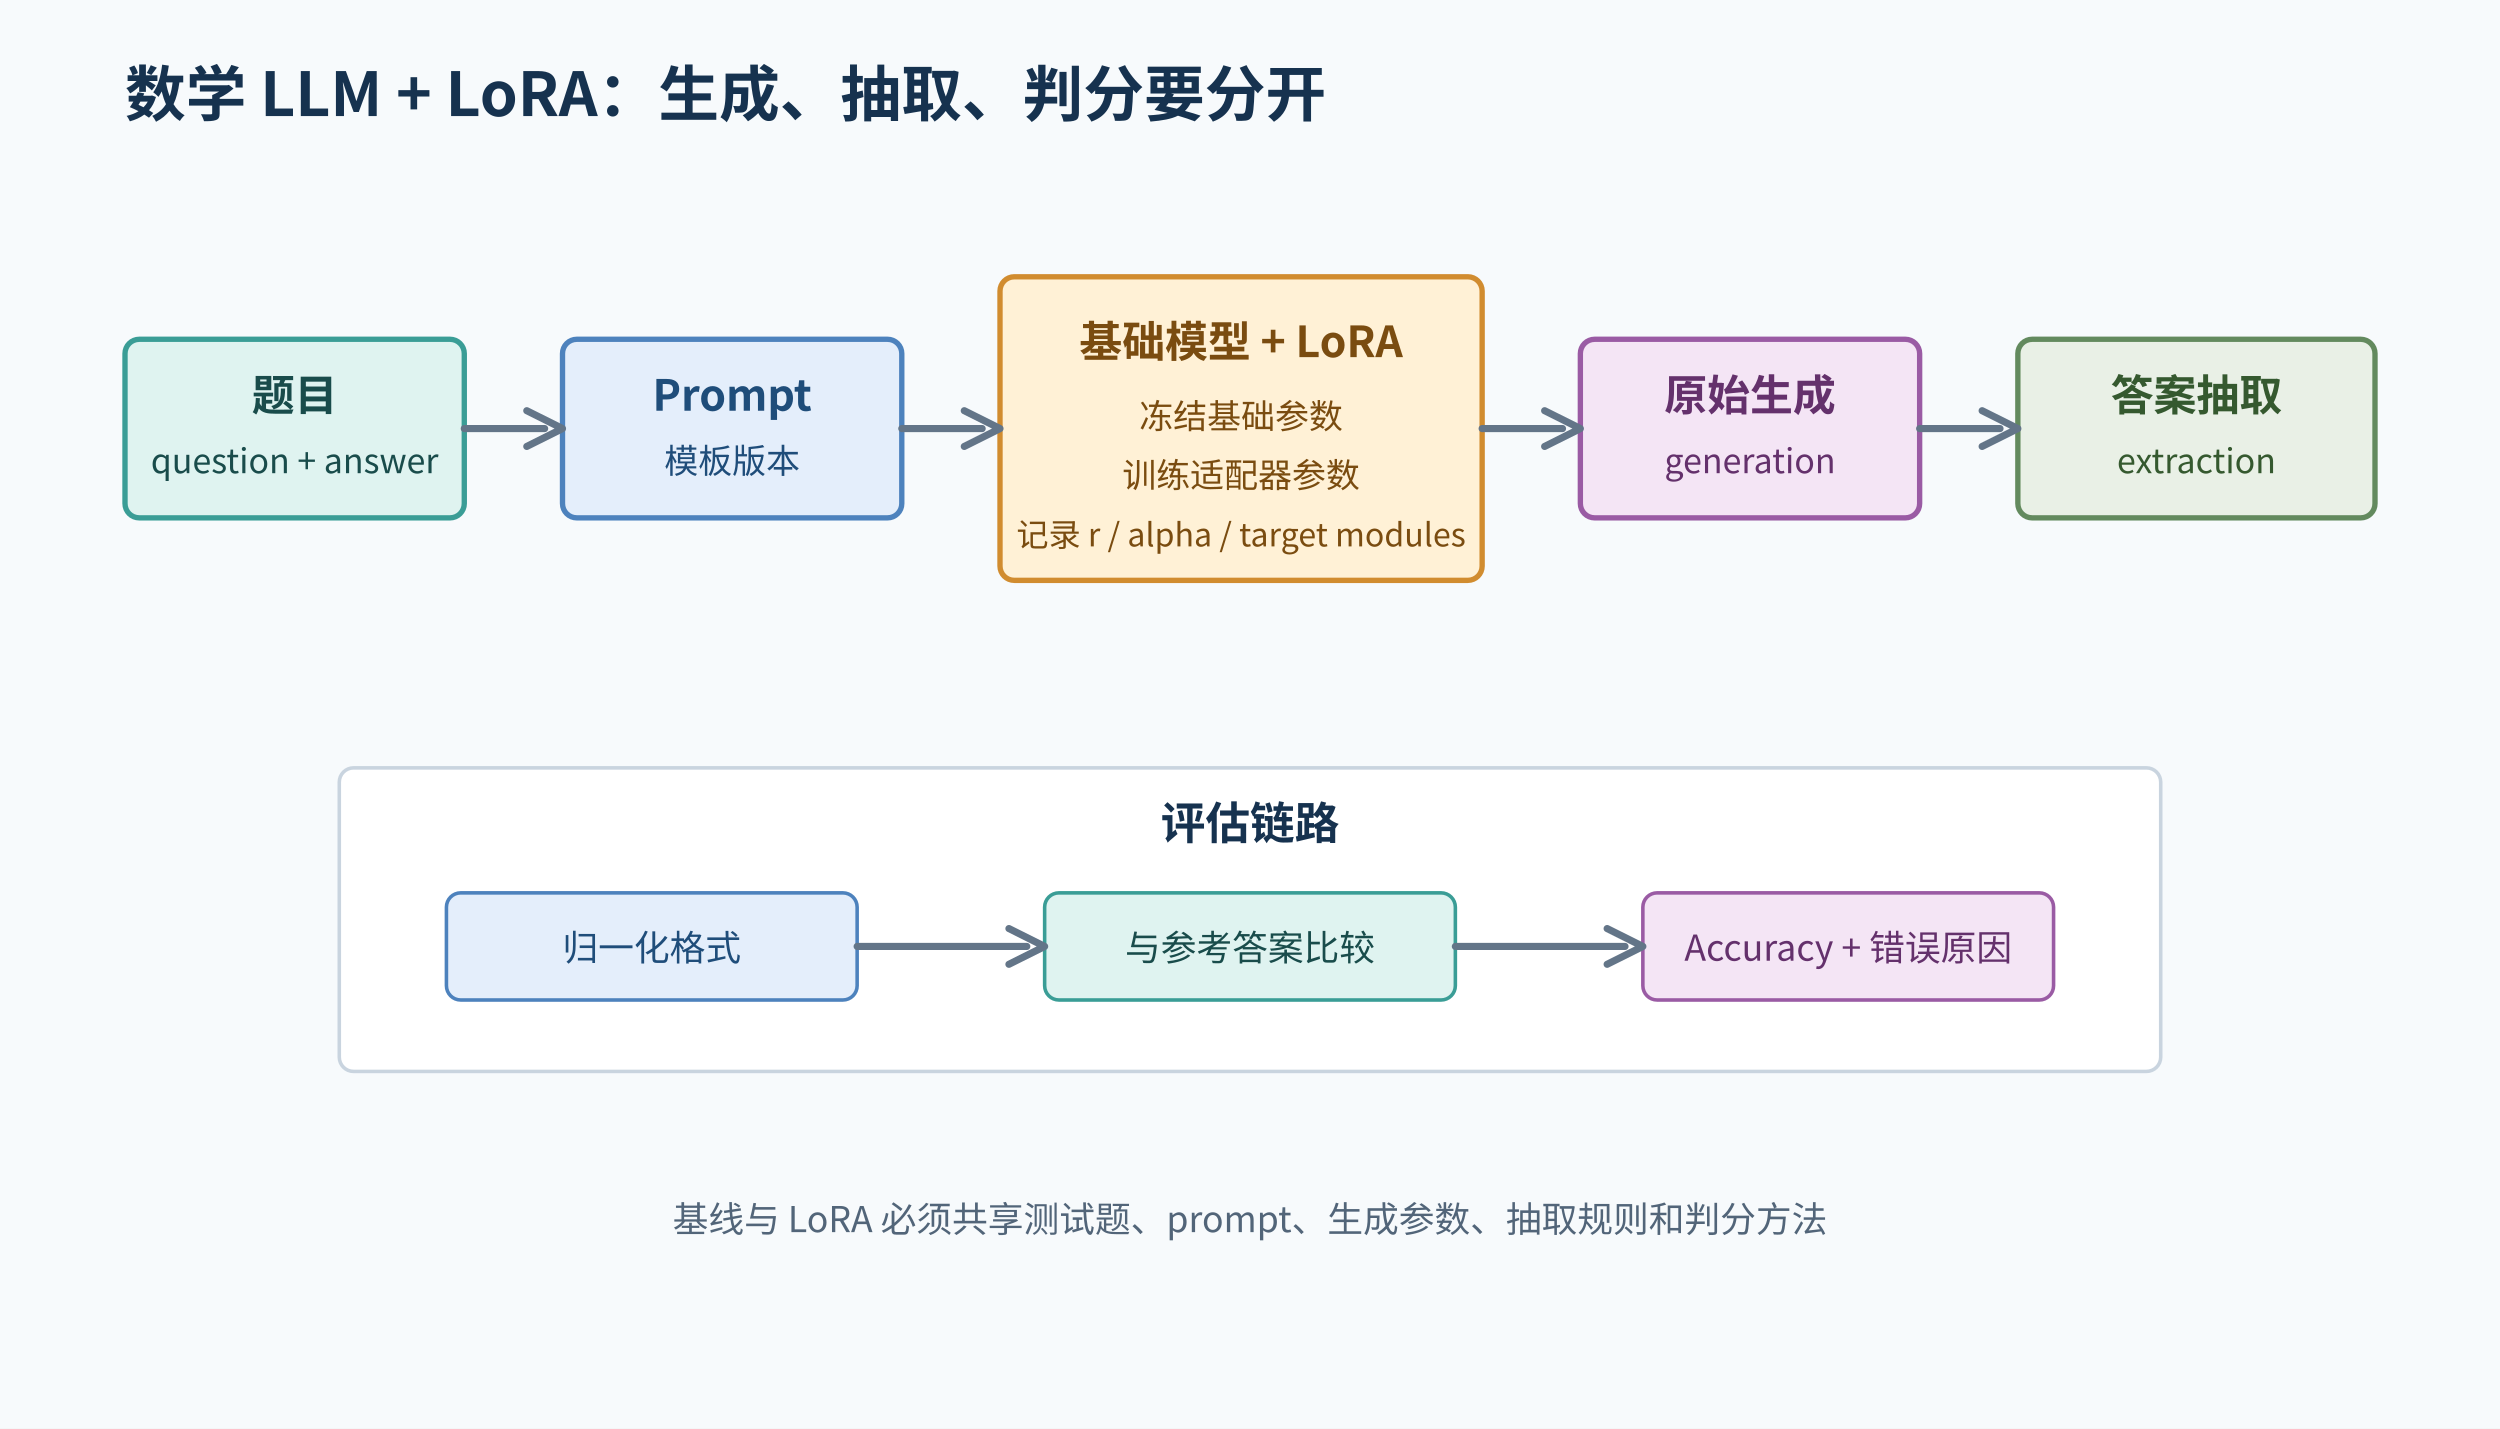
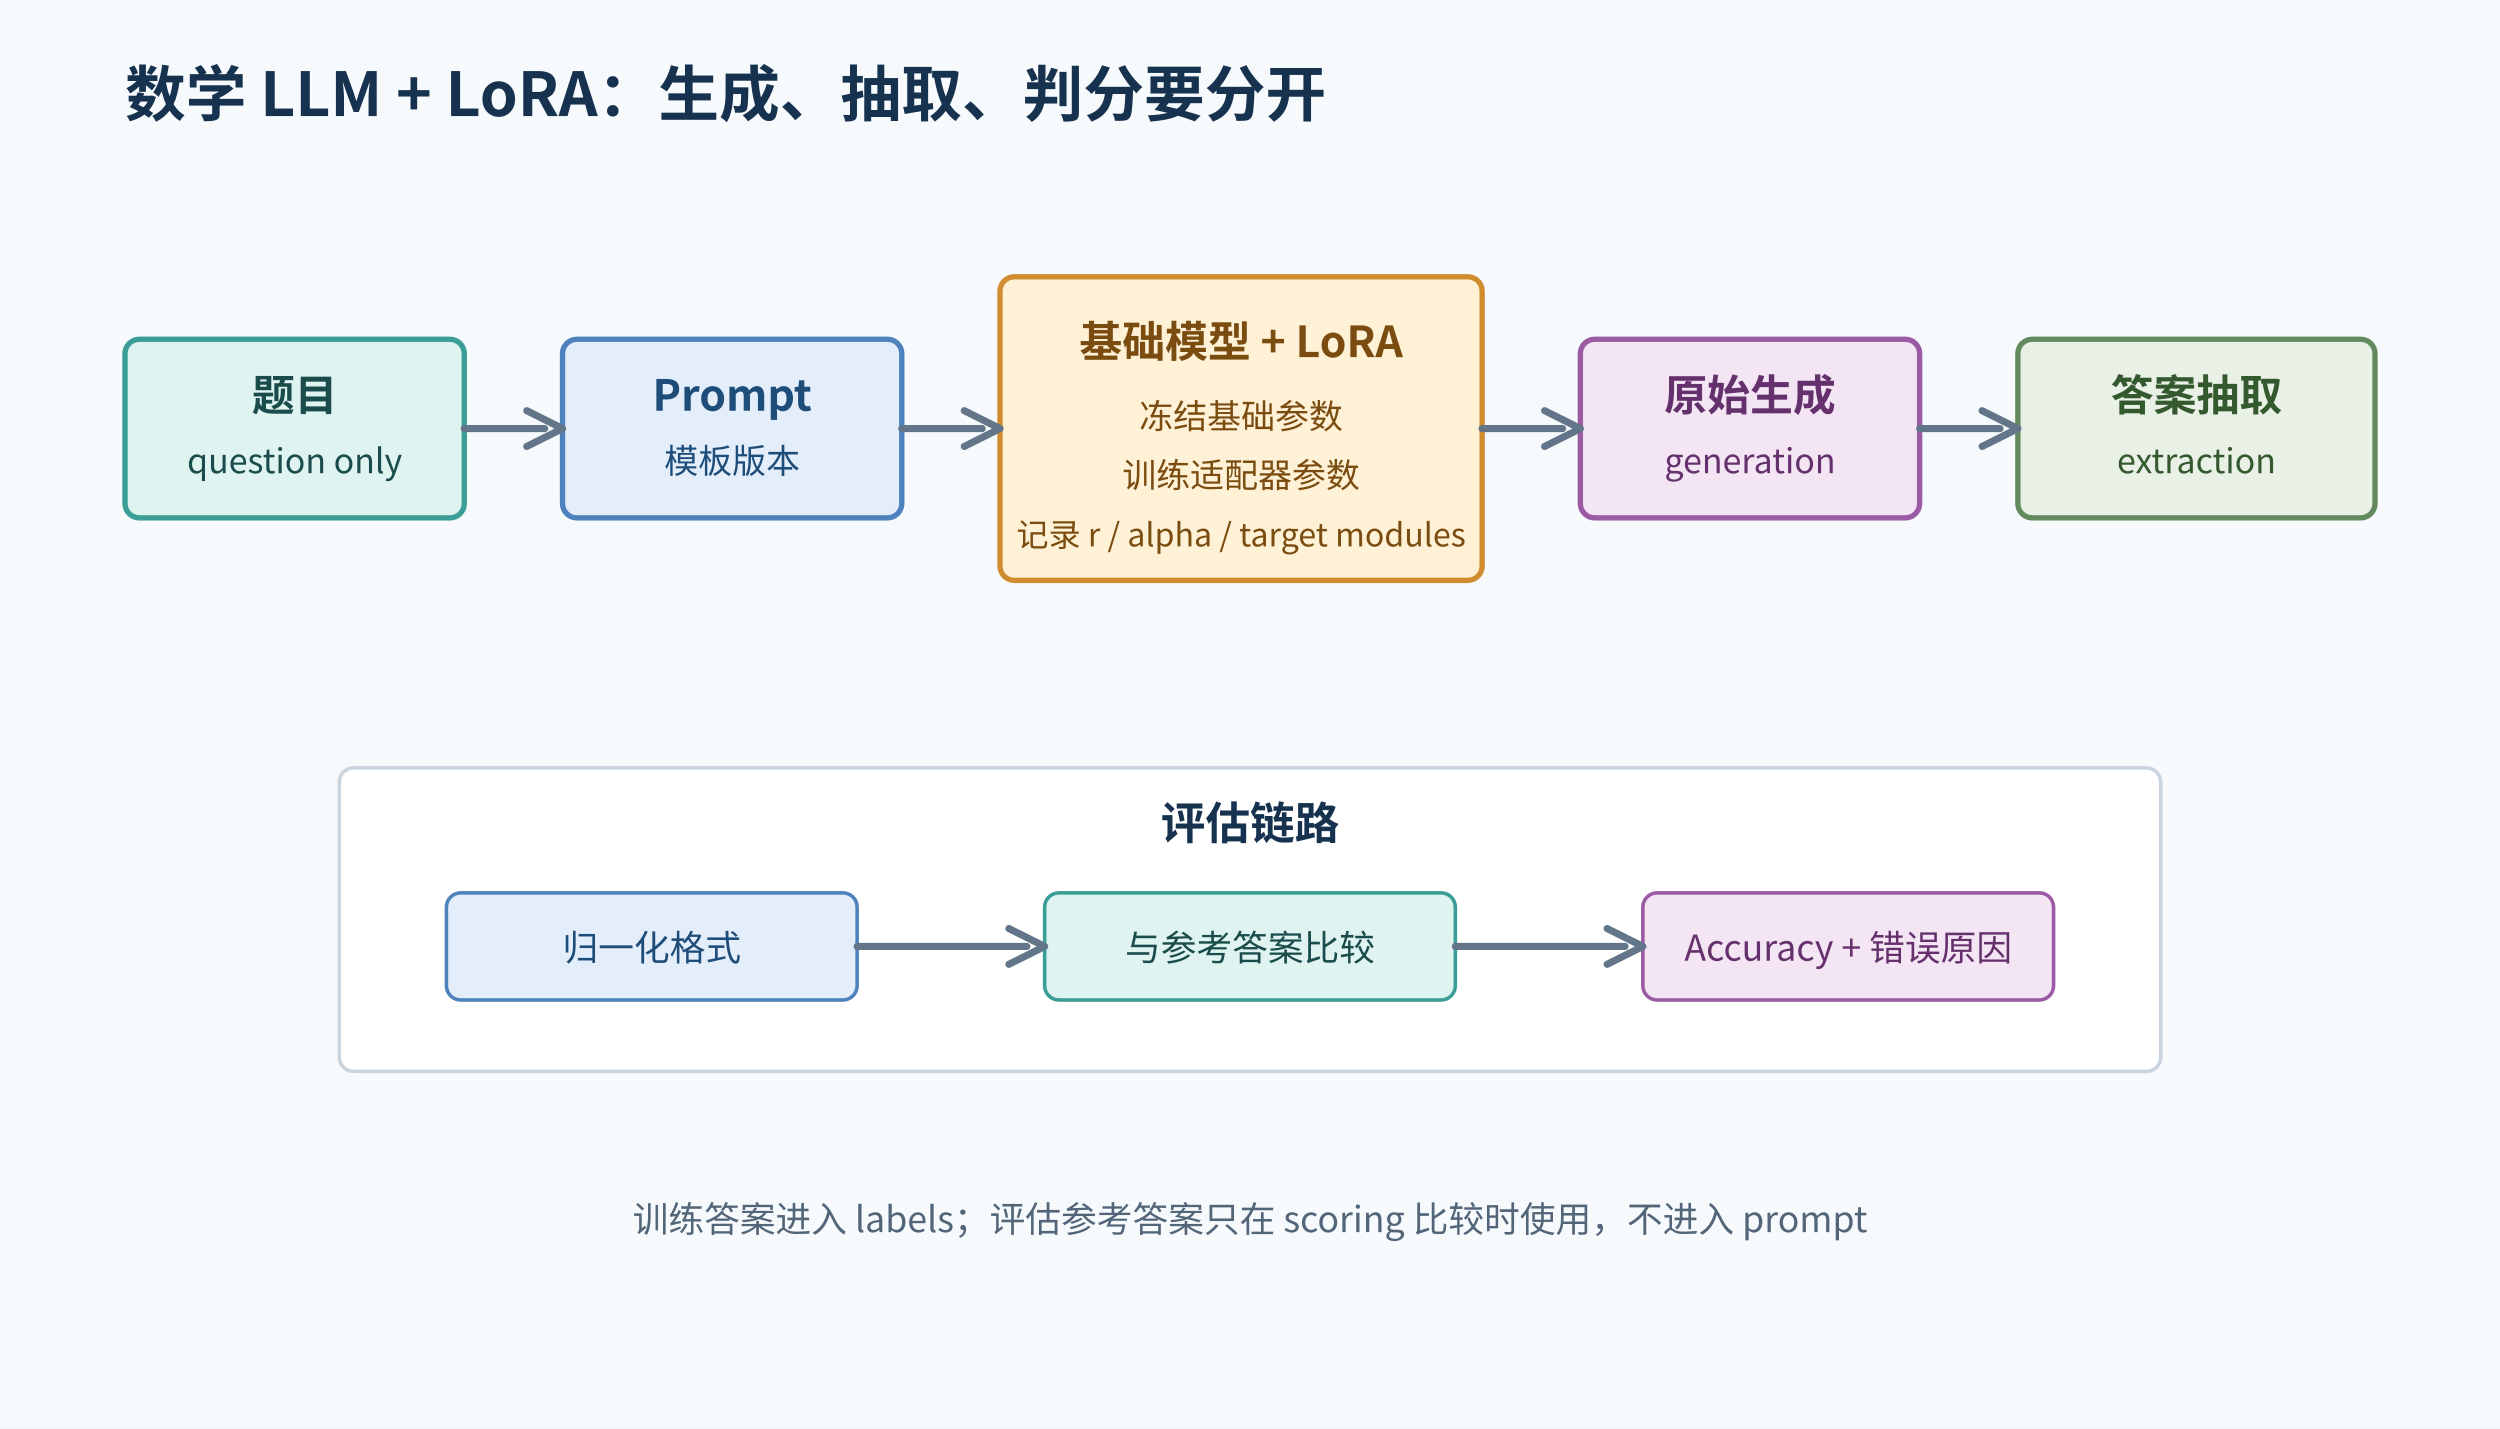
<svg xmlns="http://www.w3.org/2000/svg" width="1400" height="800" viewBox="0 0 1400 800">
  <rect width="1400" height="800" fill="#f7fafc" />
  <text x="70" y="65" font-family="Noto Sans CJK SC, Microsoft YaHei, sans-serif" font-size="34" font-weight="700" fill="#16324f">数学 LLM + LoRA：生成、抽取、判分要分开</text>
  <g font-family="Noto Sans CJK SC, Microsoft YaHei, sans-serif" text-anchor="middle">
    <rect x="70" y="190" width="190" height="100" rx="8" fill="#dff3f0" stroke="#3a9d96" stroke-width="3" />
    <text x="165" y="230" font-size="24" font-weight="700" fill="#194c4b">题目</text>
-     <text x="165" y="265" font-size="19" fill="#194c4b">question + answer</text>
+     <text x="165" y="265" font-size="19" fill="#194c4b">question only</text>
    <rect x="315" y="190" width="190" height="100" rx="8" fill="#e4eefb" stroke="#4d82bd" stroke-width="3" />
    <text x="410" y="230" font-size="24" font-weight="700" fill="#1f4d7a">Prompt</text>
    <text x="410" y="265" font-size="19" fill="#1f4d7a">模板版本</text>
    <rect x="560" y="155" width="270" height="170" rx="8" fill="#fff1d6" stroke="#d18c2f" stroke-width="3" />
    <text x="695" y="200" font-size="24" font-weight="700" fill="#7a4c10">基础模型 + LoRA</text>
    <text x="695" y="240" font-size="19" fill="#7a4c10">冻结基础参数</text>
    <text x="695" y="273" font-size="19" fill="#7a4c10">训练适配器参数</text>
    <text x="695" y="306" font-size="18" fill="#7a4c10">记录 r / alpha / target modules</text>
    <rect x="885" y="190" width="190" height="100" rx="8" fill="#f4e5f5" stroke="#9a5ba4" stroke-width="3" />
    <text x="980" y="230" font-size="24" font-weight="700" fill="#64316c">原始生成</text>
    <text x="980" y="265" font-size="19" fill="#64316c">generation</text>
    <rect x="1130" y="190" width="200" height="100" rx="8" fill="#e9f0e6" stroke="#638a5e" stroke-width="3" />
    <text x="1230" y="230" font-size="24" font-weight="700" fill="#35592f">答案抽取</text>
    <text x="1230" y="265" font-size="19" fill="#35592f">extraction</text>
  </g>
  <g fill="none" stroke="#637588" stroke-width="4" stroke-linecap="round" stroke-linejoin="round">
    <path d="M260 240 H305 M505 240 H550 M830 240 H875 M1075 240 H1120" />
    <path d="M295 230 L315 240 L295 250 M540 230 L560 240 L540 250 M865 230 L885 240 L865 250 M1110 230 L1130 240 L1110 250" />
  </g>
  <rect x="190" y="430" width="1020" height="170" rx="8" fill="#ffffff" stroke="#c9d4df" stroke-width="2" />
  <g font-family="Noto Sans CJK SC, Microsoft YaHei, sans-serif" text-anchor="middle">
    <text x="700" y="470" font-size="25" font-weight="700" fill="#16324f">评估链路</text>
    <rect x="250" y="500" width="230" height="60" rx="8" fill="#e4eefb" stroke="#4d82bd" stroke-width="2" />
    <text x="365" y="538" font-size="20" fill="#1f4d7a">归一化格式</text>
    <rect x="585" y="500" width="230" height="60" rx="8" fill="#dff3f0" stroke="#3a9d96" stroke-width="2" />
    <text x="700" y="538" font-size="20" fill="#194c4b">与参考答案比较</text>
    <rect x="920" y="500" width="230" height="60" rx="8" fill="#f4e5f5" stroke="#9a5ba4" stroke-width="2" />
    <text x="1035" y="538" font-size="20" fill="#64316c">Accuracy + 错误原因</text>
  </g>
  <g fill="none" stroke="#637588" stroke-width="4" stroke-linecap="round" stroke-linejoin="round">
    <path d="M480 530 H575 M815 530 H910" />
    <path d="M565 520 L585 530 L565 540 M900 520 L920 530 L900 540" />
  </g>
-   <text x="700" y="690" text-anchor="middle" font-family="Noto Sans CJK SC, Microsoft YaHei, sans-serif" font-size="20" fill="#526579">基线与 LoRA 必须共享测试题、prompt、生成参数、抽取规则和判分方法</text>
+   <text x="700" y="690" text-anchor="middle" font-family="Noto Sans CJK SC, Microsoft YaHei, sans-serif" font-size="20" fill="#526579">训练答案进入 labels；评估参考答案只在 scoring 比较时使用，不进入 prompt</text>
</svg>
